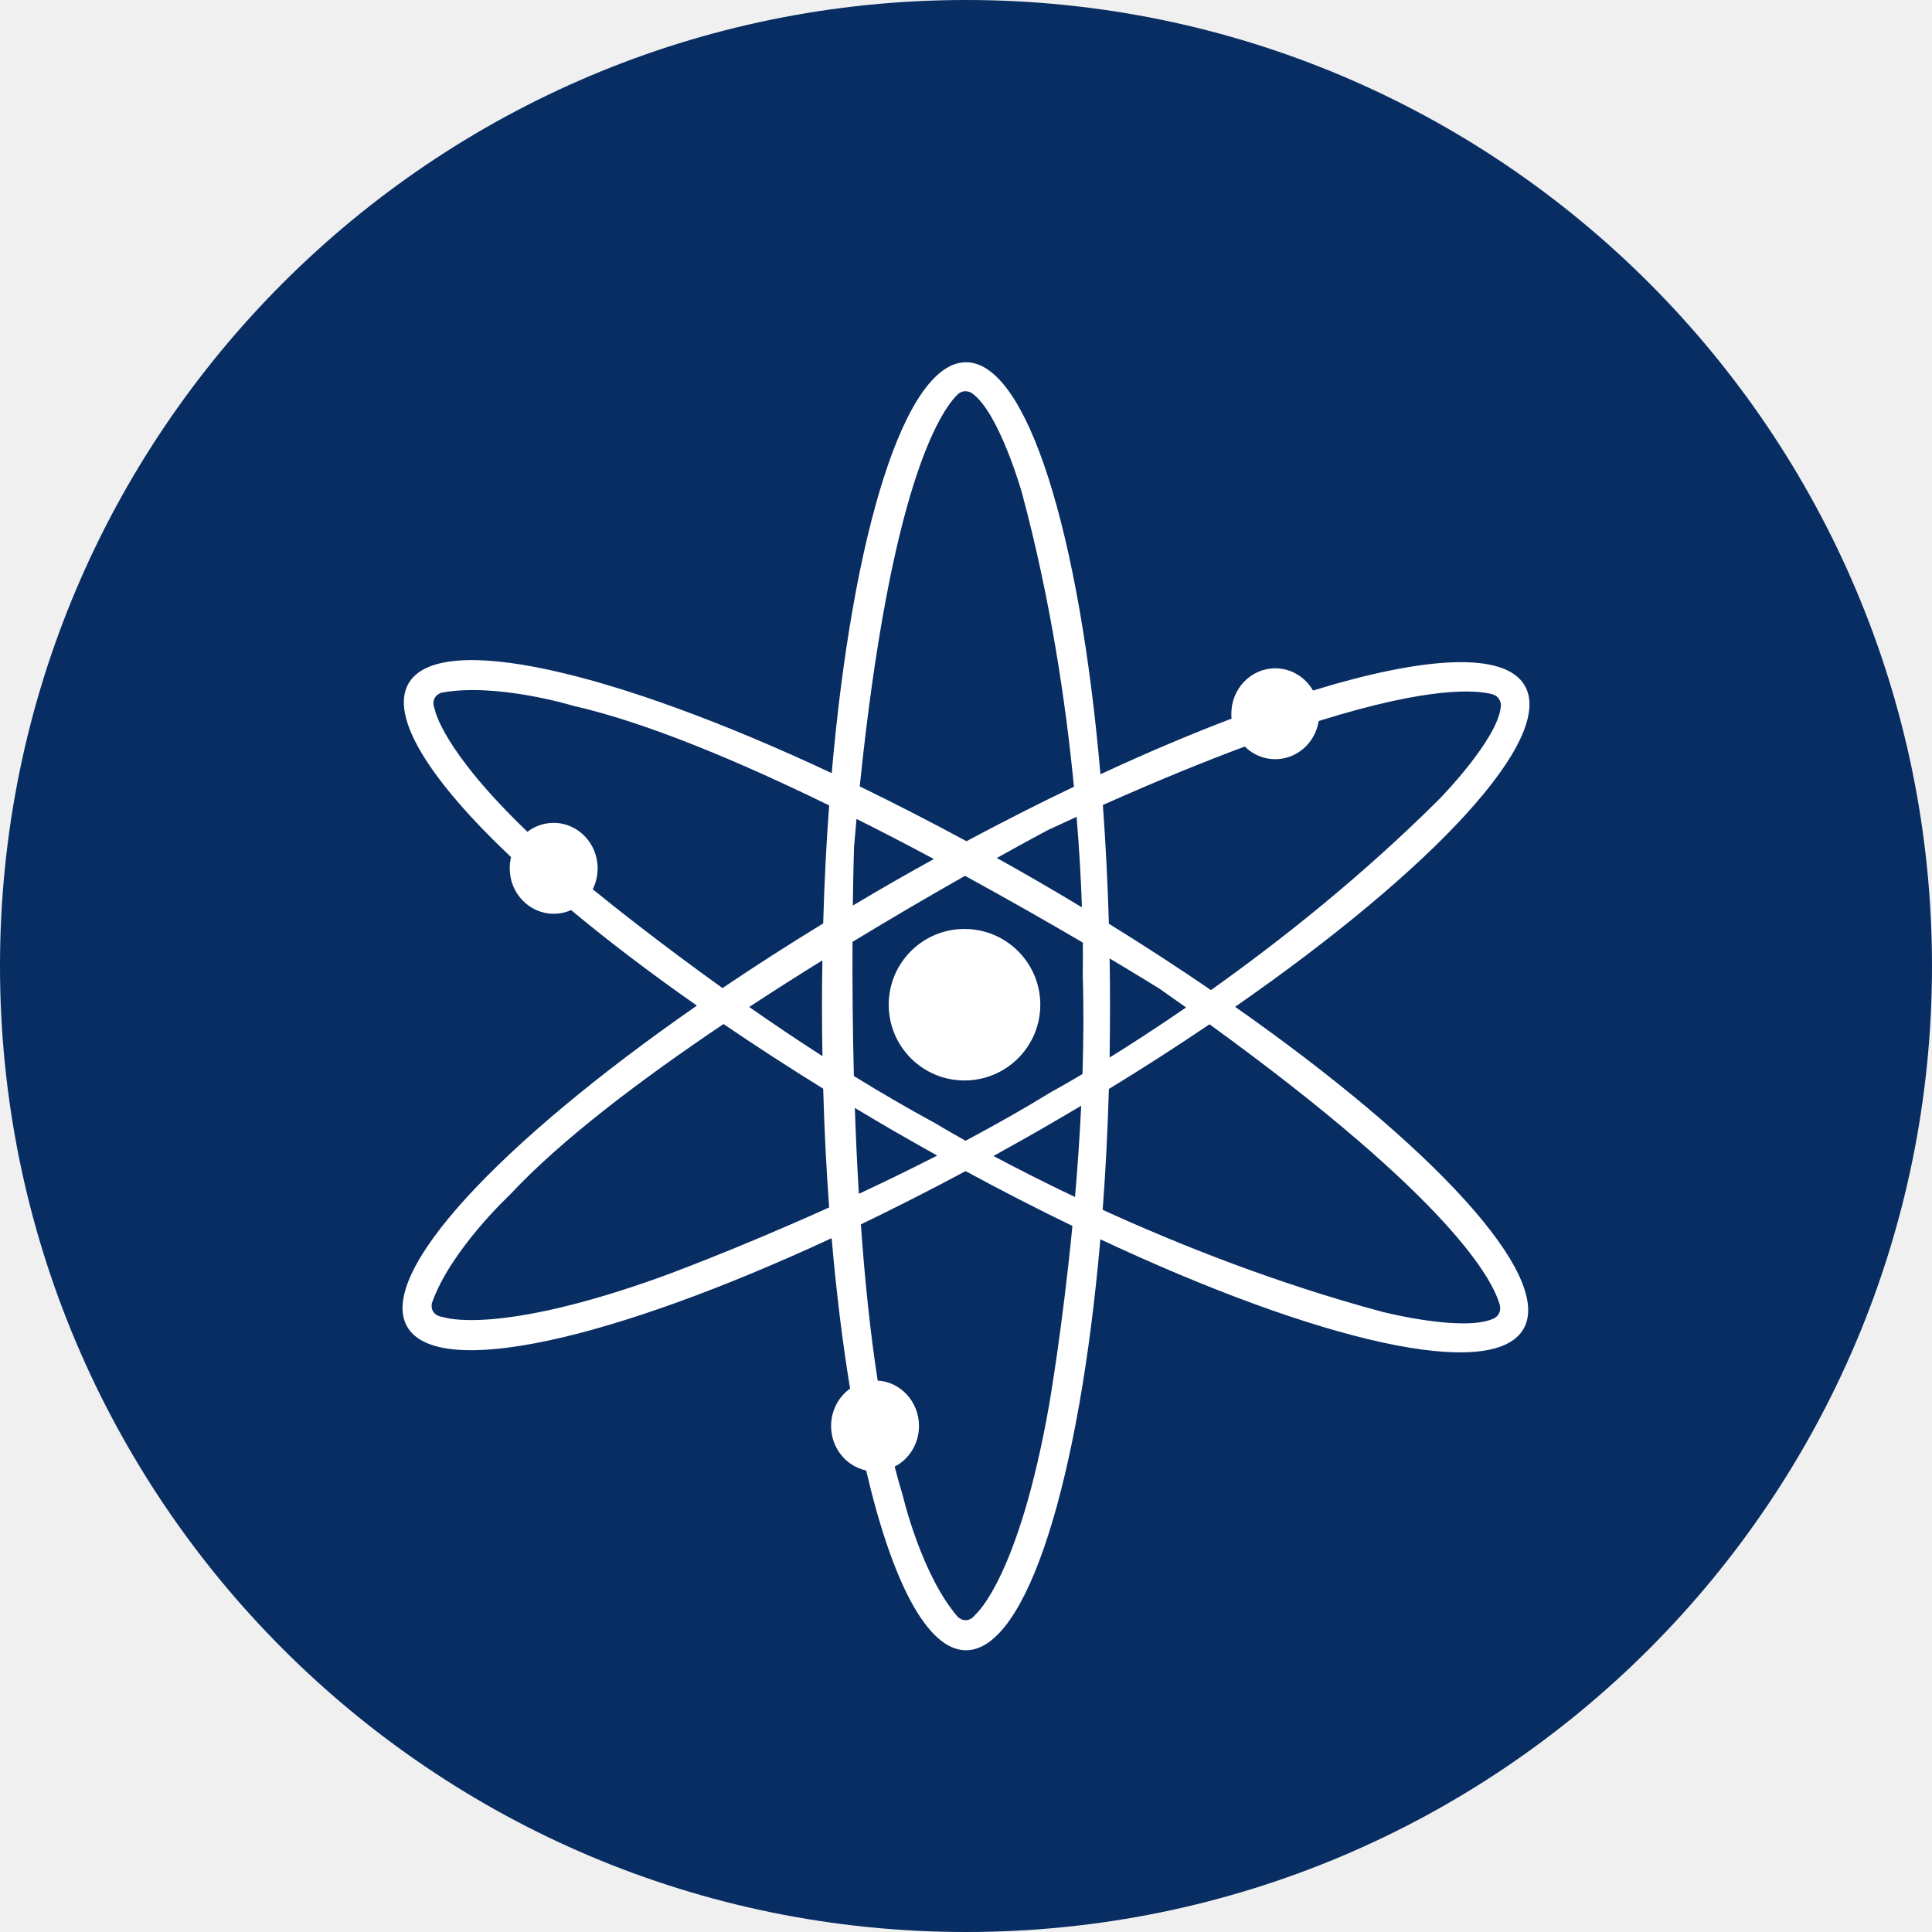
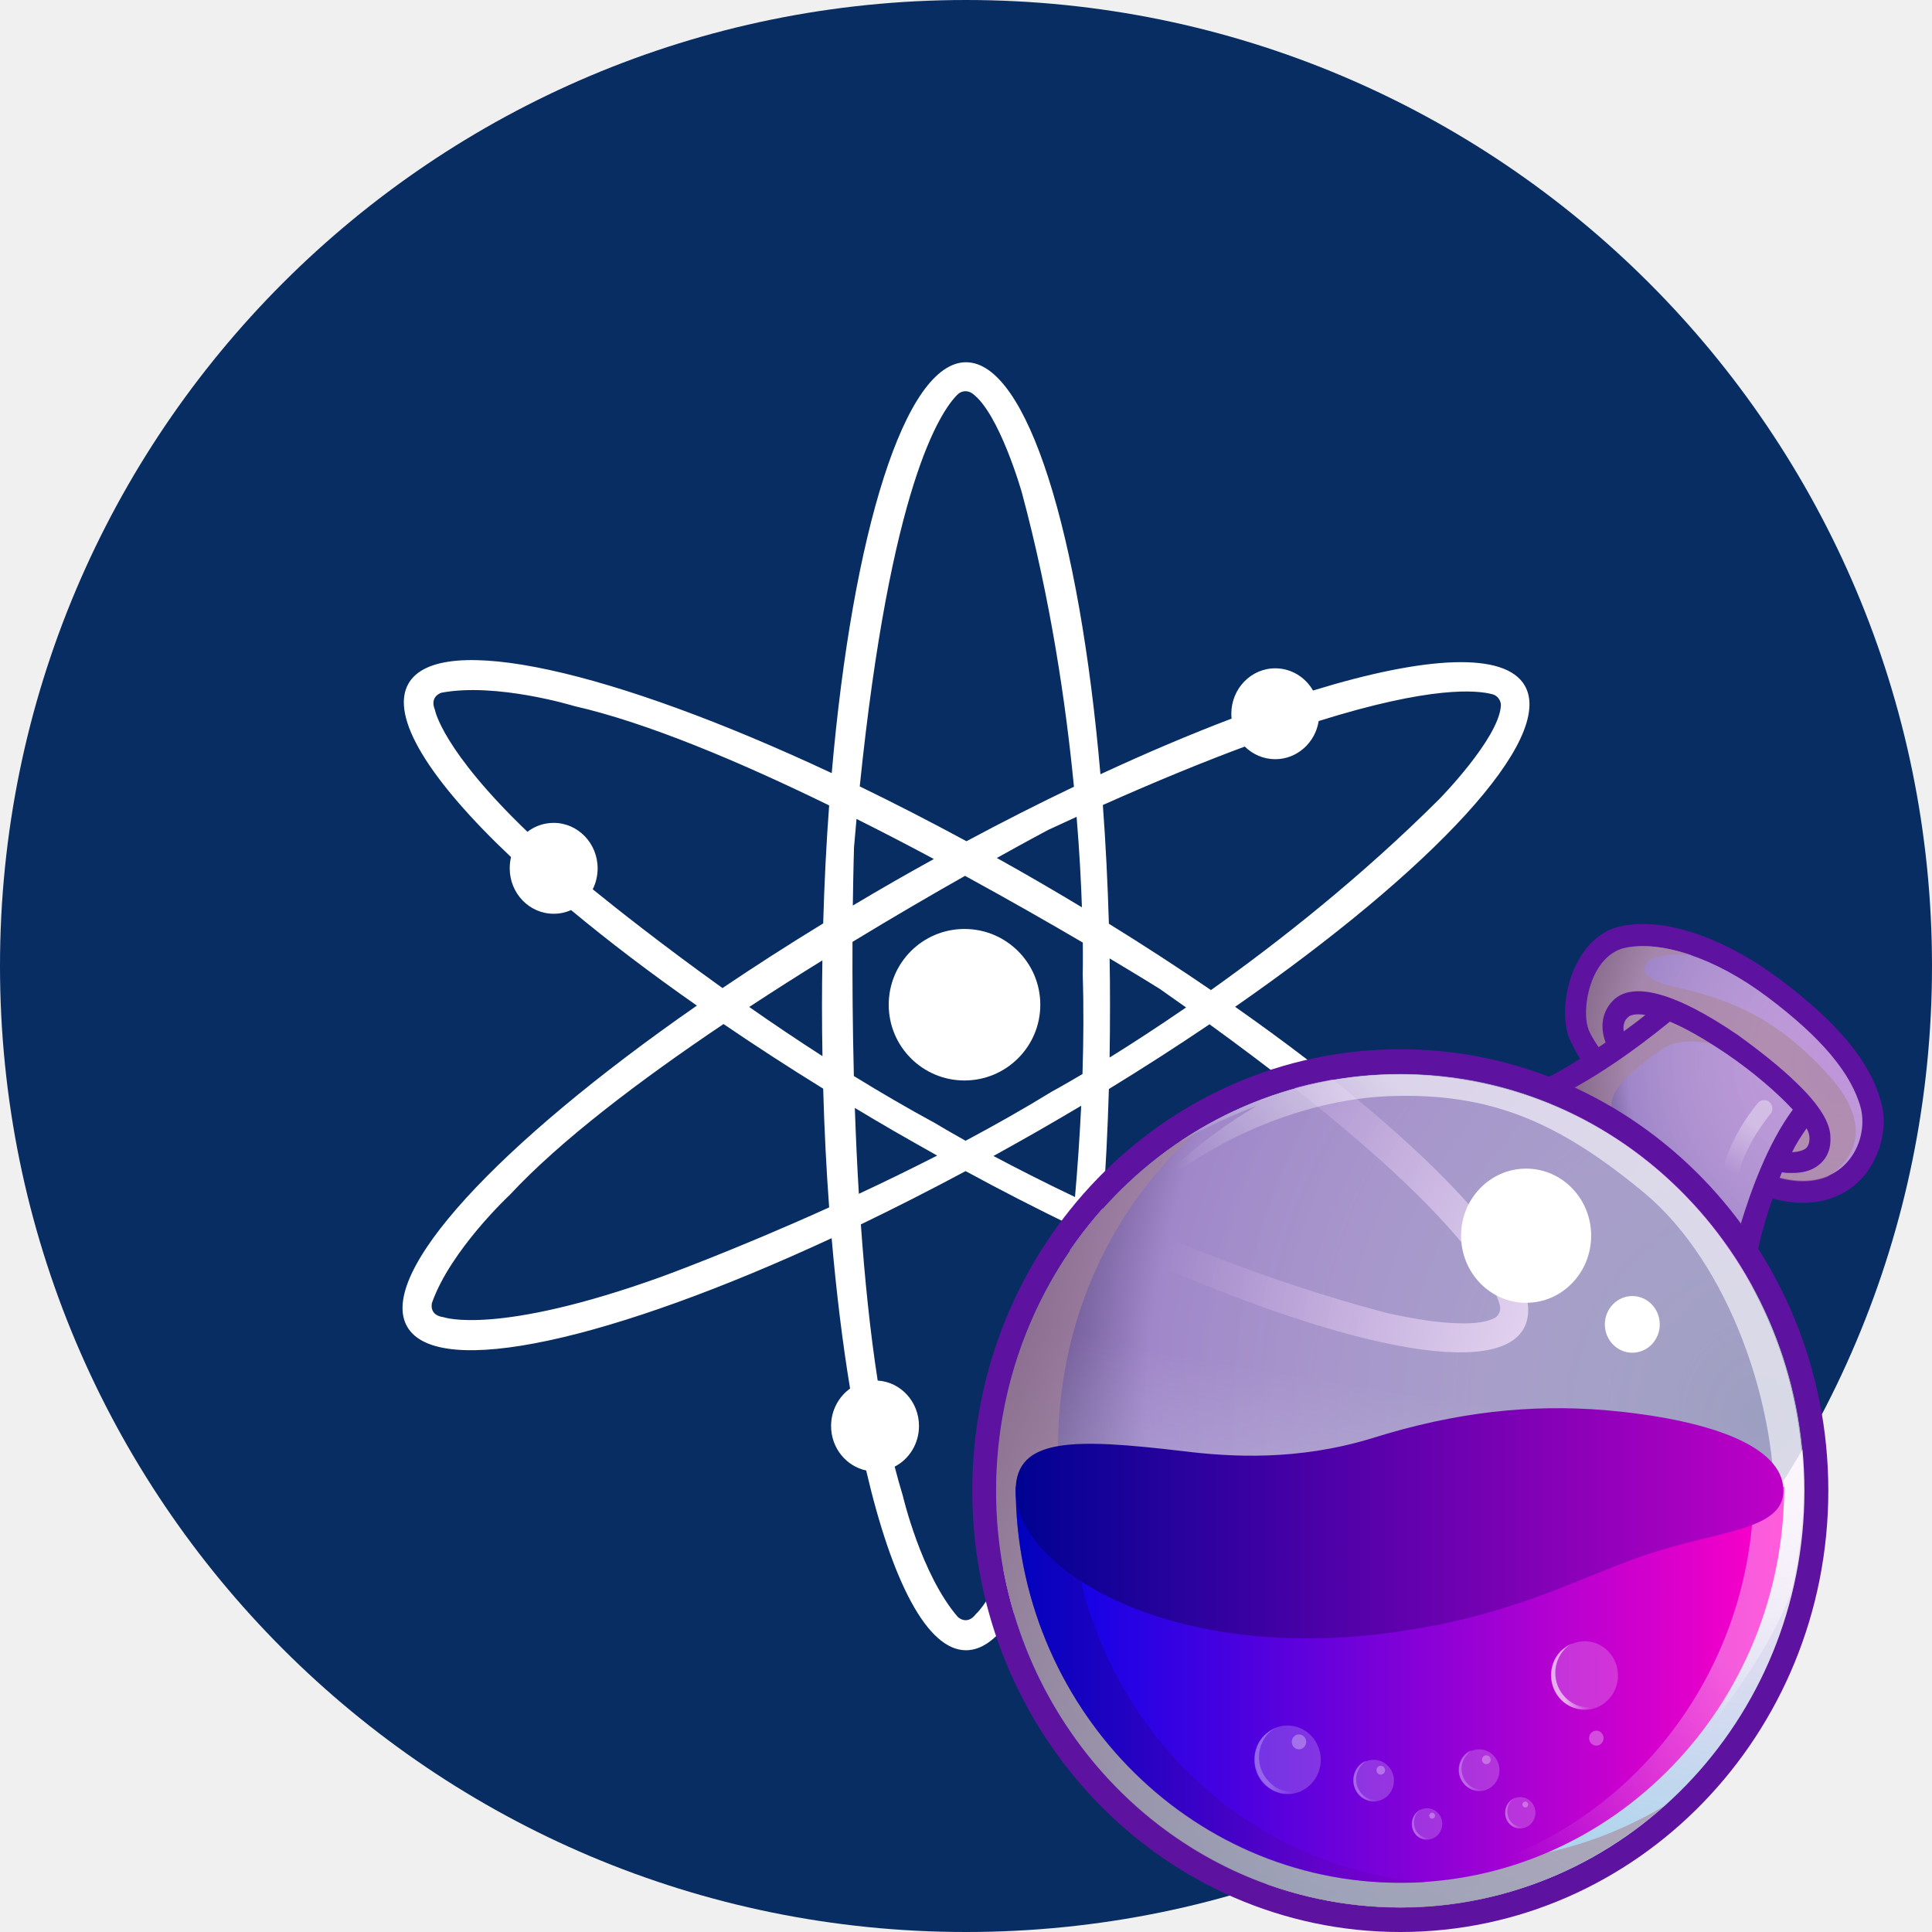
<svg xmlns="http://www.w3.org/2000/svg" width="24" height="24" viewBox="0 0 24 24" fill="none">
  <path d="M24 12C24 18.627 18.627 24 12 24C5.373 24 0 18.627 0 12C0 5.373 5.373 0 12 0C18.627 0 24 5.373 24 12Z" fill="#082D63" />
  <path d="M11.981 13.422C12.501 13.422 12.923 13.001 12.923 12.481C12.923 11.961 12.501 11.54 11.981 11.54C11.461 11.54 11.04 11.961 11.04 12.481C11.04 13.001 11.461 13.422 11.981 13.422Z" fill="white" />
  <path fill-rule="evenodd" clip-rule="evenodd" d="M6.332 10.787C6.332 10.738 6.338 10.692 6.348 10.647C5.338 9.692 4.837 8.902 5.075 8.49C5.456 7.832 7.616 8.331 10.332 9.604C10.592 6.617 11.241 4.5 12 4.5C12.761 4.5 13.411 6.624 13.67 9.618C14.241 9.353 14.788 9.121 15.299 8.927C15.297 8.907 15.296 8.887 15.296 8.867C15.296 8.555 15.54 8.302 15.842 8.302C16.041 8.302 16.216 8.413 16.311 8.578C17.712 8.147 18.698 8.093 18.942 8.518C19.32 9.177 17.807 10.795 15.343 12.507C17.798 14.229 19.306 15.852 18.925 16.509C18.544 17.168 16.385 16.668 13.669 15.395C13.409 18.382 12.76 20.5 12 20.5C11.519 20.5 11.082 19.65 10.76 18.267C10.511 18.214 10.324 17.987 10.324 17.714C10.324 17.521 10.418 17.351 10.56 17.249C10.466 16.679 10.389 16.052 10.331 15.381C7.603 16.647 5.436 17.14 5.058 16.48C4.68 15.822 6.193 14.204 8.657 12.492C8.079 12.088 7.554 11.688 7.094 11.305C7.028 11.335 6.955 11.351 6.878 11.351C6.576 11.351 6.332 11.098 6.332 10.787ZM10.3 10.005C10.265 10.476 10.24 10.966 10.226 11.471C9.789 11.738 9.371 12.007 8.975 12.274C8.224 11.736 7.635 11.268 7.363 11.047C7.402 10.969 7.424 10.88 7.424 10.787C7.424 10.475 7.179 10.222 6.878 10.222C6.756 10.222 6.643 10.263 6.552 10.333C5.495 9.319 5.404 8.823 5.404 8.823L5.404 8.821C5.33 8.647 5.485 8.605 5.485 8.605C6.169 8.476 7.13 8.77 7.13 8.77C8.035 8.976 9.184 9.46 10.3 10.005ZM11.114 18.219C11.293 18.127 11.416 17.935 11.416 17.714C11.416 17.413 11.189 17.167 10.903 17.15C10.808 16.54 10.741 15.875 10.694 15.21C11.117 15.006 11.552 14.785 11.995 14.548C12.446 14.793 12.89 15.02 13.322 15.229C13.197 16.51 13.033 17.451 13.033 17.451C12.655 19.596 12.124 20.049 12.124 20.049C12.011 20.199 11.898 20.086 11.898 20.086C11.443 19.559 11.215 18.58 11.215 18.58C11.18 18.466 11.146 18.345 11.114 18.219ZM15.463 9.274C14.957 9.462 14.373 9.7 13.7 10C13.735 10.474 13.76 10.967 13.775 11.475C14.218 11.749 14.642 12.025 15.043 12.299C15.894 11.694 16.914 10.89 17.881 9.925C17.881 9.925 18.607 9.186 18.644 8.776C18.648 8.743 18.639 8.709 18.62 8.682C18.602 8.654 18.574 8.634 18.542 8.625C18.344 8.571 17.777 8.52 16.381 8.957C16.339 9.226 16.113 9.431 15.842 9.431C15.695 9.431 15.561 9.371 15.463 9.274ZM10.64 10.173C10.63 10.287 10.619 10.405 10.609 10.524C10.609 10.524 10.6 10.796 10.594 11.249C10.763 11.148 10.934 11.048 11.108 10.948C11.273 10.854 11.437 10.761 11.601 10.671C11.291 10.505 10.968 10.337 10.64 10.173ZM12.006 10.45C11.555 10.206 11.111 9.978 10.68 9.769C11.063 6.039 11.677 5.116 11.895 4.901C11.918 4.877 11.95 4.863 11.983 4.86C12.016 4.858 12.049 4.867 12.076 4.886C12.412 5.124 12.694 6.119 12.694 6.119C13.05 7.443 13.24 8.732 13.341 9.773C12.907 9.98 12.46 10.207 12.006 10.45ZM11.988 10.88C11.592 11.104 11.11 11.384 10.59 11.7C10.588 12.166 10.591 12.74 10.607 13.367C10.937 13.57 11.276 13.768 11.614 13.951C11.614 13.951 11.749 14.033 11.995 14.171C12.357 13.978 12.718 13.774 13.065 13.561C13.065 13.561 13.204 13.486 13.447 13.342C13.46 12.93 13.463 12.514 13.45 12.105C13.45 12.105 13.454 11.963 13.451 11.709C13.049 11.473 12.546 11.185 11.988 10.88ZM13.44 11.271C13.262 11.164 13.082 11.057 12.899 10.951C12.726 10.851 12.554 10.753 12.383 10.658C12.78 10.437 13.022 10.309 13.022 10.309C13.142 10.253 13.259 10.199 13.374 10.147C13.41 10.582 13.43 10.964 13.44 11.271ZM13.784 11.906C13.788 12.102 13.789 12.3 13.789 12.5C13.789 12.714 13.787 12.927 13.784 13.137C14.047 12.974 14.37 12.765 14.734 12.515C14.628 12.44 14.52 12.363 14.408 12.285C14.408 12.285 14.175 12.139 13.784 11.906ZM15.025 12.724C14.629 12.992 14.211 13.261 13.775 13.528C13.76 14.046 13.734 14.548 13.698 15.029C14.648 15.463 15.856 15.943 17.176 16.297C17.176 16.297 18.179 16.552 18.553 16.38C18.584 16.367 18.608 16.343 18.622 16.313C18.637 16.283 18.64 16.248 18.632 16.216C18.554 15.921 18.063 14.927 15.025 12.724ZM13.354 14.87C13.386 14.508 13.412 14.126 13.431 13.736C13.254 13.841 13.074 13.946 12.892 14.051C12.708 14.156 12.524 14.259 12.341 14.36C12.614 14.505 12.957 14.681 13.354 14.87ZM11.642 14.355C11.464 14.255 11.284 14.153 11.103 14.049C10.94 13.954 10.778 13.859 10.619 13.763C10.631 14.11 10.647 14.469 10.669 14.83C10.983 14.684 11.311 14.524 11.642 14.355ZM10.217 13.12C10.213 12.915 10.211 12.709 10.211 12.5C10.211 12.308 10.213 12.118 10.216 11.93C9.918 12.114 9.612 12.309 9.307 12.509C9.594 12.71 9.9 12.916 10.217 13.12ZM8.988 12.721C9.38 12.988 9.794 13.257 10.226 13.524C10.24 14.032 10.265 14.525 10.3 14.999C9.122 15.532 8.218 15.86 8.218 15.86C6.168 16.598 5.512 16.363 5.512 16.363C5.323 16.339 5.366 16.185 5.366 16.185C5.597 15.528 6.332 14.844 6.332 14.844C6.963 14.165 7.957 13.414 8.988 12.721Z" fill="white" />
+   <path d="M23.367 13.692C23.241 13.201 22.837 12.71 22.11 12.164C21.526 11.728 20.907 11.478 20.413 11.478C20.314 11.478 20.224 11.488 20.134 11.506C19.91 11.552 19.712 11.719 19.586 11.969C19.434 12.265 19.398 12.664 19.497 12.905C19.532 12.979 19.577 13.071 19.631 13.155C19.155 13.451 18.886 13.534 18.85 13.544C20.089 13.97 21.122 14.859 21.769 16.017L21.778 15.905C21.805 15.6 21.894 15.248 22.02 14.887C22.146 14.924 22.271 14.942 22.397 14.942C22.73 14.942 23.017 14.803 23.197 14.553C23.376 14.303 23.448 13.97 23.367 13.692Z" fill="#5E12A0" />
+   <path d="M22.074 14.618C22.891 14.85 23.223 14.201 23.116 13.766C22.999 13.331 22.622 12.886 21.957 12.386C21.293 11.886 20.619 11.682 20.188 11.775C19.757 11.867 19.631 12.543 19.739 12.803C19.784 12.905 19.883 13.053 20.017 13.22C19.847 13.34 19.685 13.432 19.55 13.516C20.377 13.896 21.095 14.488 21.634 15.229C21.697 14.979 21.787 14.757 21.867 14.562C21.93 14.572 22.002 14.59 22.074 14.618Z" fill="url(#paint0_radial_8742_11714)" />
+   <path d="M17.395 23.694C20.167 23.694 22.415 21.376 22.415 18.517C22.415 15.658 20.167 13.339 17.395 13.339C14.622 13.339 12.374 15.658 12.374 18.517C12.374 21.376 14.622 23.694 17.395 23.694Z" fill="url(#paint1_radial_8742_11714)" />
+   <path opacity="0.6" d="M22.703 13.34C22.021 12.599 21.446 12.404 20.754 12.247C20.215 12.117 20.359 11.802 21.015 11.867C20.701 11.756 20.404 11.728 20.189 11.774C19.757 11.867 19.632 12.543 19.739 12.802C19.784 12.904 19.883 13.053 20.018 13.219C19.775 13.386 19.569 13.506 19.398 13.599C19.479 13.636 19.578 13.682 19.695 13.747C20 13.914 20.332 14.192 20.332 14.192C19.829 13.747 19.937 13.543 20.629 13.043C20.844 12.886 21.239 12.904 21.608 13.099C21.976 13.293 22.407 13.784 22.407 13.784L21.994 14.599C22.021 14.608 22.047 14.618 22.075 14.627C22.335 14.701 22.541 14.683 22.703 14.618C22.892 14.497 23.386 14.09 22.703 13.34Z" fill="#A98698" />
+   <path d="M20.744 12.691C20.924 12.765 21.157 12.895 21.445 13.089C21.786 13.321 22.083 13.58 22.271 13.784C21.957 14.21 21.75 14.794 21.625 15.201C21.687 15.294 21.759 15.386 21.822 15.479C21.885 15.248 21.993 14.905 22.136 14.562C22.172 14.571 22.217 14.571 22.262 14.571C22.37 14.571 22.496 14.553 22.595 14.47C22.666 14.414 22.747 14.312 22.738 14.127C22.738 13.951 22.604 13.729 22.325 13.46C22.128 13.265 21.858 13.053 21.589 12.858C20.816 12.33 20.277 12.182 20.035 12.432C19.873 12.599 19.891 12.802 19.945 12.951C19.658 13.145 19.415 13.284 19.254 13.377C19.361 13.414 19.46 13.46 19.568 13.506C19.855 13.349 20.268 13.08 20.744 12.691ZM22.442 14.016C22.469 14.062 22.478 14.108 22.478 14.136C22.478 14.22 22.451 14.247 22.433 14.266C22.397 14.294 22.325 14.312 22.262 14.312C22.316 14.201 22.379 14.108 22.442 14.016ZM20.224 12.636C20.25 12.608 20.322 12.589 20.439 12.608C20.349 12.682 20.259 12.747 20.17 12.812C20.161 12.747 20.17 12.682 20.224 12.636Z" fill="#5E12A0" />
+   <path d="M17.395 13.034C14.458 13.034 12.078 15.488 12.078 18.517C12.078 21.546 14.458 24 17.395 24C20.332 24 22.712 21.546 22.712 18.517C22.712 15.488 20.323 13.034 17.395 13.034ZM17.395 23.694C14.62 23.694 12.375 21.379 12.375 18.517C12.375 15.655 14.62 13.34 17.395 13.34C20.17 13.34 22.415 15.655 22.415 18.517C22.415 21.379 20.161 23.694 17.395 23.694Z" fill="#5E12A0" />
+   <path opacity="0.6" d="M17.395 23.694C20.167 23.694 22.415 21.376 22.415 18.517C22.415 15.658 20.167 13.339 17.395 13.339C14.622 13.339 12.374 15.658 12.374 18.517C12.374 21.376 14.622 23.694 17.395 23.694Z" fill="url(#paint2_linear_8742_11714)" />
+   <path opacity="0.6" d="M17.359 23.064C14.62 22.611 12.761 19.953 13.21 17.128C13.407 15.877 14.018 14.812 14.88 14.043C13.623 14.794 12.689 16.1 12.438 17.693C11.998 20.517 13.857 23.176 16.587 23.629C18.113 23.889 19.586 23.398 20.673 22.435C19.712 23.009 18.544 23.259 17.359 23.064Z" fill="#A98698" />
+   <path opacity="0.6" d="M18.194 13.414C16.928 13.201 15.698 13.497 14.692 14.155C14.674 14.174 14.656 14.192 14.656 14.192C15.042 13.951 15.608 13.738 15.608 13.738C14.153 14.609 13.704 15.6 13.704 15.6C14.27 14.47 15.931 13.673 17.233 13.618C18.535 13.562 19.389 13.96 20.43 14.822C21.472 15.693 22.101 17.471 22.038 18.878C21.984 20.286 21.266 21.425 21.266 21.425C21.759 20.768 22.056 20.286 22.244 19.795C22.28 19.647 22.316 19.499 22.334 19.342C22.783 16.526 20.933 13.868 18.194 13.414Z" fill="url(#paint3_linear_8742_11714)" />
+   <path d="M22.163 18.47C22.163 21.184 20.026 23.388 17.394 23.388C14.763 23.388 12.617 21.184 12.617 18.47H22.163Z" fill="url(#paint4_linear_8742_11714)" />
+   <g opacity="0.6">
+     <path opacity="0.6" d="M21.786 18.471C21.786 21.12 19.757 23.287 17.206 23.389C17.269 23.389 17.332 23.389 17.395 23.389C20.026 23.389 22.163 21.184 22.163 18.471H21.786Z" fill="url(#paint5_linear_8742_11714)" />
+   </g>
+   <g opacity="0.7">
+     <path opacity="0.7" d="M13.292 18.471H12.618C12.618 21.184 14.756 23.389 17.387 23.389C17.504 23.389 17.611 23.389 17.719 23.38C15.249 23.194 13.292 21.064 13.292 18.471Z" fill="url(#paint6_linear_8742_11714)" />
+   </g>
+   <path d="M22.154 18.517C22.154 17.952 21.202 17.628 19.936 17.517C19.02 17.443 18.095 17.535 17.035 17.869C16.119 18.147 15.293 18.101 14.691 18.026C13.353 17.869 12.617 17.85 12.617 18.517C12.617 19.48 14.52 20.684 17.376 20.268C18.822 20.055 19.567 19.619 20.421 19.323C21.346 19.008 22.154 19.017 22.154 18.517Z" fill="url(#paint7_linear_8742_11714)" />
+   <path d="M18.958 16.184C19.404 16.184 19.766 15.811 19.766 15.35C19.766 14.89 19.404 14.517 18.958 14.517C18.512 14.517 18.15 14.89 18.15 15.35C18.15 15.811 18.512 16.184 18.958 16.184Z" fill="white" />
+   <path d="M20.277 16.804C20.466 16.804 20.618 16.646 20.618 16.452C20.618 16.258 20.466 16.1 20.277 16.1C20.089 16.1 19.936 16.258 19.936 16.452C19.936 16.646 20.089 16.804 20.277 16.804Z" fill="white" />
+   <g opacity="0.6">
+     <path opacity="0.6" d="M21.498 14.683C21.489 14.683 21.48 14.683 21.48 14.683C21.426 14.674 21.39 14.618 21.399 14.553C21.48 14.127 21.821 13.72 21.839 13.701C21.875 13.655 21.947 13.655 21.982 13.692C22.027 13.729 22.027 13.803 21.991 13.84C21.982 13.85 21.668 14.229 21.596 14.6C21.587 14.655 21.543 14.683 21.498 14.683Z" fill="url(#paint8_linear_8742_11714)" />
+   </g>
+   <path opacity="0.2" d="M17.064 22.379C17.203 22.379 17.316 22.263 17.316 22.12C17.316 21.977 17.203 21.861 17.064 21.861C16.925 21.861 16.813 21.977 16.813 22.12C16.813 22.263 16.925 22.379 17.064 22.379Z" fill="white" />
+   <g opacity="0.4">
+     <path opacity="0.6" d="M16.921 22.289C16.822 22.187 16.822 22.02 16.921 21.918C16.939 21.9 16.957 21.891 16.975 21.872C16.939 21.881 16.912 21.9 16.885 21.928C16.786 22.029 16.786 22.196 16.885 22.298C16.966 22.381 17.091 22.4 17.19 22.344C17.1 22.381 16.993 22.363 16.921 22.289Z" fill="url(#paint9_linear_8742_11714)" />
+   </g>
+   <path opacity="0.3" d="M17.152 22.045C17.182 22.045 17.206 22.02 17.206 21.99C17.206 21.959 17.182 21.935 17.152 21.935C17.123 21.935 17.099 21.959 17.099 21.99C17.099 22.02 17.123 22.045 17.152 22.045Z" fill="white" />
+   <path opacity="0.2" d="M18.375 22.25C18.514 22.25 18.627 22.134 18.627 21.991C18.627 21.848 18.514 21.731 18.375 21.731C18.237 21.731 18.124 21.848 18.124 21.991C18.124 22.134 18.237 22.25 18.375 22.25Z" fill="white" />
+   <g opacity="0.4">
+     <path opacity="0.6" d="M18.23 22.158C18.131 22.056 18.131 21.89 18.23 21.788C18.248 21.769 18.266 21.76 18.284 21.742C18.248 21.751 18.221 21.769 18.194 21.797C18.095 21.899 18.095 22.066 18.194 22.168C18.275 22.251 18.4 22.27 18.499 22.214C18.409 22.251 18.302 22.232 18.23 22.158Z" fill="url(#paint10_linear_8742_11714)" />
+   </g>
+   <path opacity="0.3" d="M18.464 21.915C18.494 21.915 18.518 21.89 18.518 21.86C18.518 21.829 18.494 21.805 18.464 21.805C18.434 21.805 18.41 21.829 18.41 21.86C18.41 21.89 18.434 21.915 18.464 21.915Z" fill="white" />
+   <path opacity="0.2" d="M17.728 22.852C17.832 22.852 17.916 22.765 17.916 22.657C17.916 22.55 17.832 22.463 17.728 22.463C17.623 22.463 17.539 22.55 17.539 22.657C17.539 22.765 17.623 22.852 17.728 22.852Z" fill="white" />
+   <g opacity="0.4">
+     <path opacity="0.6" d="M17.619 22.779C17.547 22.705 17.547 22.575 17.619 22.501C17.628 22.492 17.646 22.483 17.655 22.474C17.628 22.483 17.61 22.501 17.592 22.52C17.52 22.594 17.52 22.724 17.592 22.798C17.655 22.863 17.745 22.872 17.825 22.826C17.754 22.853 17.673 22.835 17.619 22.779Z" fill="url(#paint11_linear_8742_11714)" />
+   </g>
+   <path opacity="0.3" d="M17.79 22.592C17.81 22.592 17.826 22.575 17.826 22.555C17.826 22.535 17.81 22.518 17.79 22.518C17.77 22.518 17.754 22.535 17.754 22.555C17.754 22.575 17.77 22.592 17.79 22.592Z" fill="white" />
+   <path opacity="0.2" d="M18.885 22.713C18.989 22.713 19.074 22.626 19.074 22.518C19.074 22.411 18.989 22.324 18.885 22.324C18.781 22.324 18.697 22.411 18.697 22.518C18.697 22.626 18.781 22.713 18.885 22.713Z" fill="white" />
+   <g opacity="0.4">
+     <path opacity="0.6" d="M18.779 22.641C18.707 22.567 18.707 22.437 18.779 22.363C18.788 22.354 18.806 22.344 18.815 22.335C18.788 22.344 18.77 22.363 18.752 22.381C18.68 22.455 18.68 22.585 18.752 22.659C18.815 22.724 18.905 22.733 18.986 22.687C18.914 22.715 18.833 22.696 18.779 22.641Z" fill="url(#paint12_linear_8742_11714)" />
+   </g>
+   <path opacity="0.3" d="M18.948 22.453C18.968 22.453 18.984 22.437 18.984 22.416C18.984 22.396 18.968 22.38 18.948 22.38C18.928 22.38 18.912 22.396 18.912 22.416C18.912 22.437 18.928 22.453 18.948 22.453Z" fill="white" />
+   <path opacity="0.2" d="M15.994 22.287C16.222 22.287 16.407 22.096 16.407 21.861C16.407 21.626 16.222 21.435 15.994 21.435C15.765 21.435 15.581 21.626 15.581 21.861C15.581 22.096 15.765 22.287 15.994 22.287Z" fill="white" />
+   <g opacity="0.4">
+     <path opacity="0.6" d="M15.761 22.129C15.599 21.962 15.599 21.694 15.761 21.527C15.788 21.499 15.815 21.481 15.851 21.462C15.797 21.481 15.752 21.518 15.707 21.555C15.545 21.721 15.545 21.99 15.707 22.157C15.842 22.296 16.048 22.323 16.21 22.222C16.057 22.287 15.877 22.259 15.761 22.129Z" fill="url(#paint13_linear_8742_11714)" />
+   </g>
+   <path opacity="0.3" d="M16.136 21.731C16.186 21.731 16.226 21.689 16.226 21.638C16.226 21.587 16.186 21.546 16.136 21.546C16.087 21.546 16.047 21.587 16.047 21.638C16.047 21.689 16.087 21.731 16.136 21.731Z" fill="white" />
+   <path opacity="0.2" d="M19.686 21.24C19.914 21.24 20.099 21.049 20.099 20.814C20.099 20.579 19.914 20.388 19.686 20.388C19.458 20.388 19.273 20.579 19.273 20.814C19.273 21.049 19.458 21.24 19.686 21.24Z" fill="white" />
+   <path opacity="0.6" d="M19.442 21.083C19.28 20.916 19.28 20.648 19.442 20.481C19.469 20.453 19.496 20.435 19.532 20.416C19.478 20.435 19.433 20.472 19.388 20.509C19.227 20.675 19.227 20.944 19.388 21.111C19.523 21.25 19.729 21.277 19.891 21.176C19.738 21.241 19.568 21.213 19.442 21.083Z" fill="url(#paint14_linear_8742_11714)" />
+   <path opacity="0.3" d="M19.83 21.685C19.88 21.685 19.92 21.643 19.92 21.592C19.92 21.541 19.88 21.499 19.83 21.499C19.78 21.499 19.74 21.541 19.74 21.592C19.74 21.643 19.78 21.685 19.83 21.685Z" fill="white" />
+   <defs>
+     <radialGradient id="paint0_radial_8742_11714" cx="0" cy="0" r="1" gradientUnits="userSpaceOnUse" gradientTransform="translate(22.9518 13.1824) scale(4.01388 4.13951)">
+       <stop stop-color="#FFEAFF" stop-opacity="0.6" />
+       <stop offset="0.681" stop-color="#A087C9" />
+       <stop offset="1" stop-color="#10002F" />
+     </radialGradient>
+     <radialGradient id="paint1_radial_8742_11714" cx="0" cy="0" r="1" gradientUnits="userSpaceOnUse" gradientTransform="translate(21.901 17.5974) scale(11.2414 12.33)">
+       <stop stop-color="#FFEAFF" stop-opacity="0.6" />
+       <stop offset="0.681" stop-color="#A087C9" />
+       <stop offset="1" stop-color="#10002F" />
+     </radialGradient>
+     <linearGradient id="paint2_linear_8742_11714" x1="16.589" y1="23.621" x2="18.294" y2="13.421" gradientUnits="userSpaceOnUse">
+       <stop stop-color="#81FFFF" />
+       <stop offset="0.62" stop-color="white" stop-opacity="0" />
+     </linearGradient>
+     <linearGradient id="paint3_linear_8742_11714" x1="20.933" y1="15.001" x2="16.665" y2="18.798" gradientUnits="userSpaceOnUse">
+       <stop offset="0.289" stop-color="white" />
+       <stop offset="0.78" stop-color="white" stop-opacity="0" />
+     </linearGradient>
+     <linearGradient id="paint4_linear_8742_11714" x1="12.62" y1="20.926" x2="22.161" y2="20.926" gradientUnits="userSpaceOnUse">
+       <stop stop-color="#0002E9" />
+       <stop offset="0.995" stop-color="#FF00C7" />
+     </linearGradient>
+     <linearGradient id="paint5_linear_8742_11714" x1="22.613" y1="18.902" x2="17.269" y2="23.799" gradientUnits="userSpaceOnUse">
+       <stop offset="0.289" stop-color="white" />
+       <stop offset="0.78" stop-color="white" stop-opacity="0" />
+     </linearGradient>
+     <linearGradient id="paint6_linear_8742_11714" x1="12.622" y1="20.927" x2="17.726" y2="20.927" gradientUnits="userSpaceOnUse">
+       <stop stop-color="#000292" />
+       <stop offset="0.995" stop-color="#7D00C7" />
+     </linearGradient>
+     <linearGradient id="paint7_linear_8742_11714" x1="12.627" y1="18.926" x2="22.154" y2="18.926" gradientUnits="userSpaceOnUse">
+       <stop stop-color="#000292" />
+       <stop offset="0.995" stop-color="#BE00C7" />
+     </linearGradient>
+     <linearGradient id="paint8_linear_8742_11714" x1="21.997" y1="13.656" x2="21.281" y2="14.784" gradientUnits="userSpaceOnUse">
+       <stop offset="0.289" stop-color="white" />
+       <stop offset="0.78" stop-color="white" stop-opacity="0" />
+     </linearGradient>
+     <linearGradient id="paint9_linear_8742_11714" x1="16.811" y1="22.13" x2="17.19" y2="22.13" gradientUnits="userSpaceOnUse">
+       <stop offset="0.289" stop-color="white" />
+       <stop offset="0.78" stop-color="white" stop-opacity="0" />
+     </linearGradient>
+     <linearGradient id="paint10_linear_8742_11714" x1="18.119" y1="21.998" x2="18.498" y2="21.998" gradientUnits="userSpaceOnUse">
+       <stop offset="0.289" stop-color="white" />
+       <stop offset="0.78" stop-color="white" stop-opacity="0" />
+     </linearGradient>
+     <linearGradient id="paint11_linear_8742_11714" x1="17.533" y1="22.661" x2="17.818" y2="22.661" gradientUnits="userSpaceOnUse">
+       <stop offset="0.289" stop-color="white" />
+       <stop offset="0.78" stop-color="white" stop-opacity="0" />
+     </linearGradient>
+     <linearGradient id="paint12_linear_8742_11714" x1="18.694" y1="22.522" x2="18.979" y2="22.522" gradientUnits="userSpaceOnUse">
+       <stop offset="0.289" stop-color="white" />
+       <stop offset="0.78" stop-color="white" stop-opacity="0" />
+     </linearGradient>
+     <linearGradient id="paint13_linear_8742_11714" x1="15.582" y1="21.871" x2="16.202" y2="21.871" gradientUnits="userSpaceOnUse">
+       <stop offset="0.289" stop-color="white" />
+       <stop offset="0.78" stop-color="white" stop-opacity="0" />
+     </linearGradient>
+     <linearGradient id="paint14_linear_8742_11714" x1="19.266" y1="20.825" x2="19.887" y2="20.825" gradientUnits="userSpaceOnUse">
+       <stop offset="0.289" stop-color="white" />
+       <stop offset="0.78" stop-color="white" stop-opacity="0" />
+     </linearGradient>
+   </defs>
</svg>
